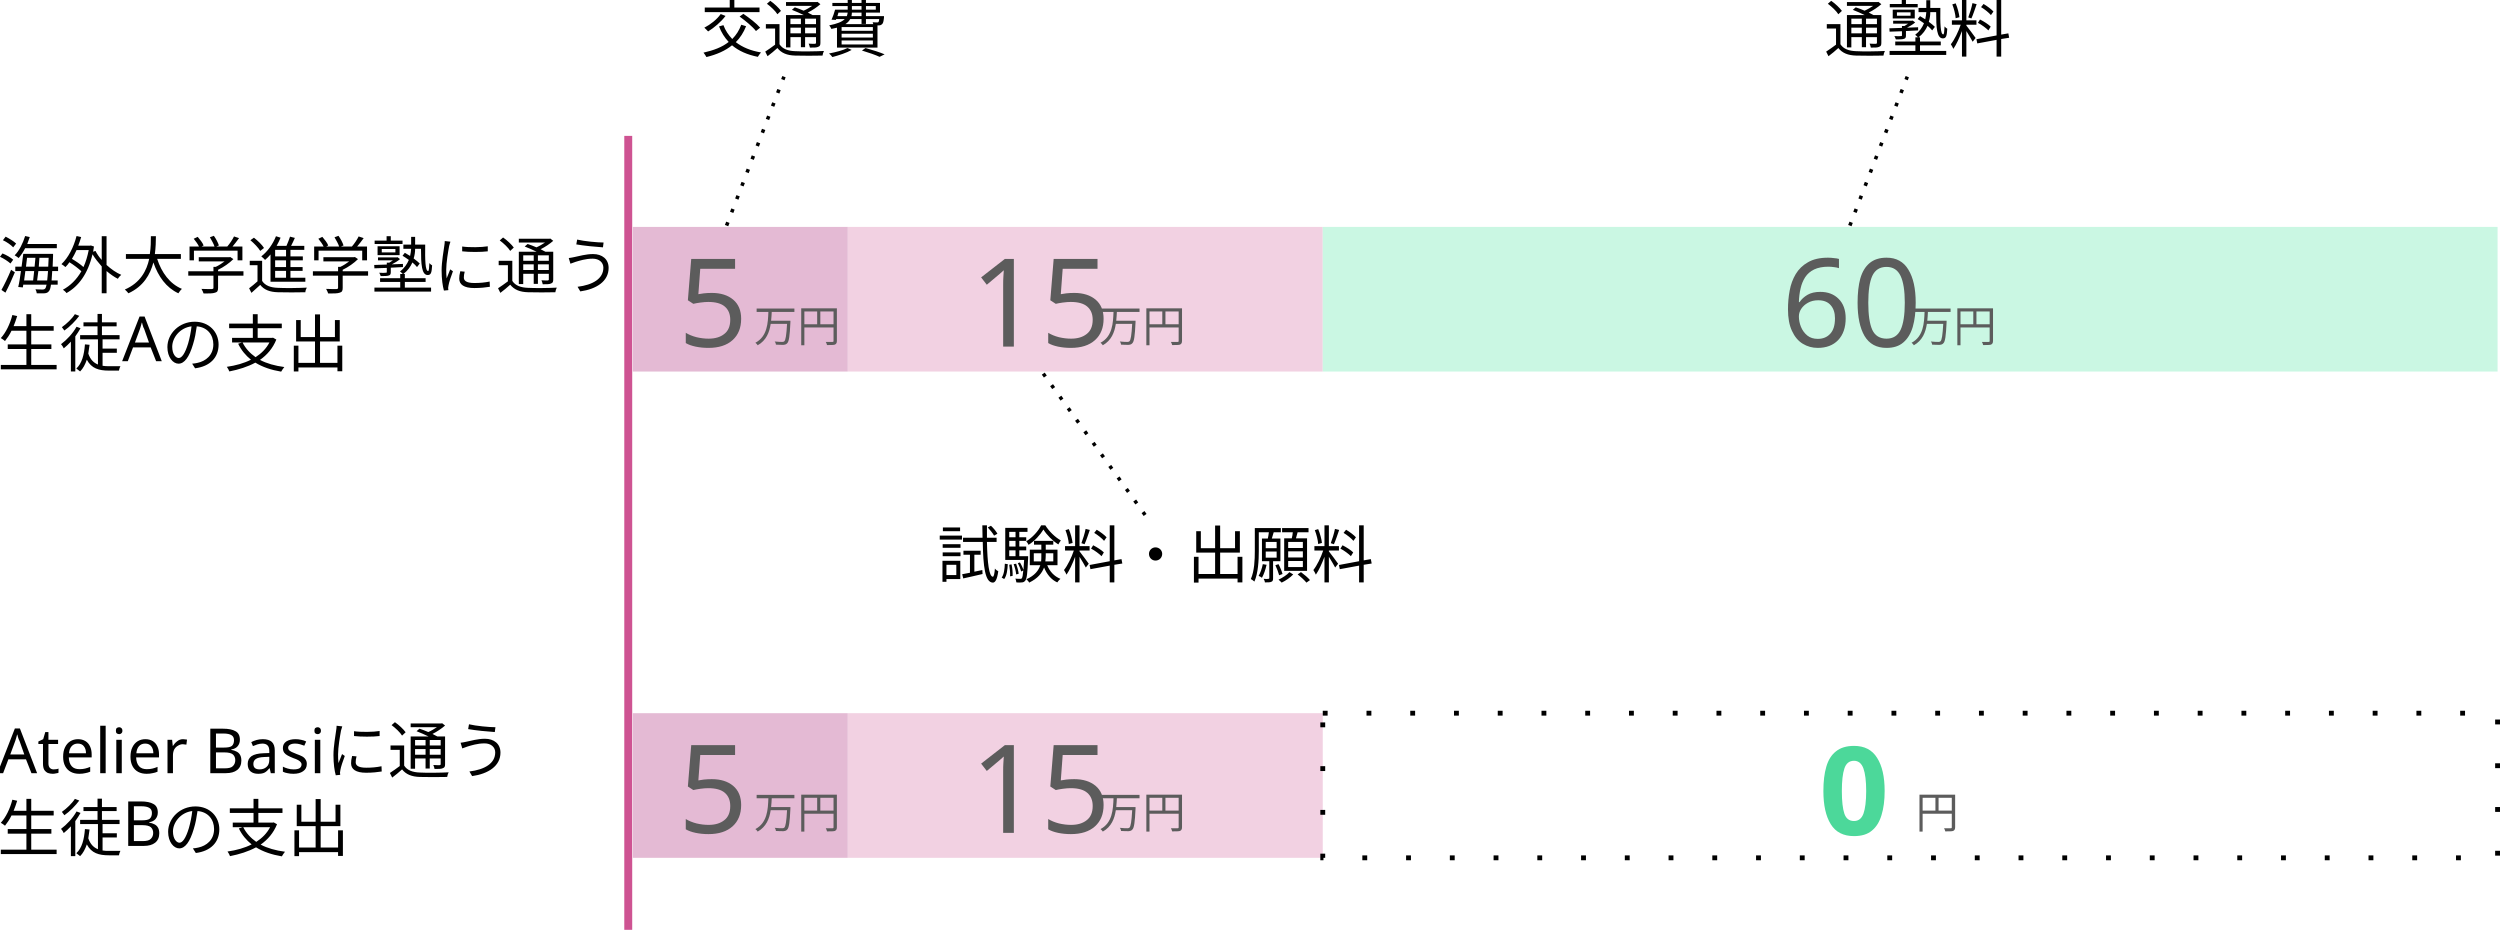
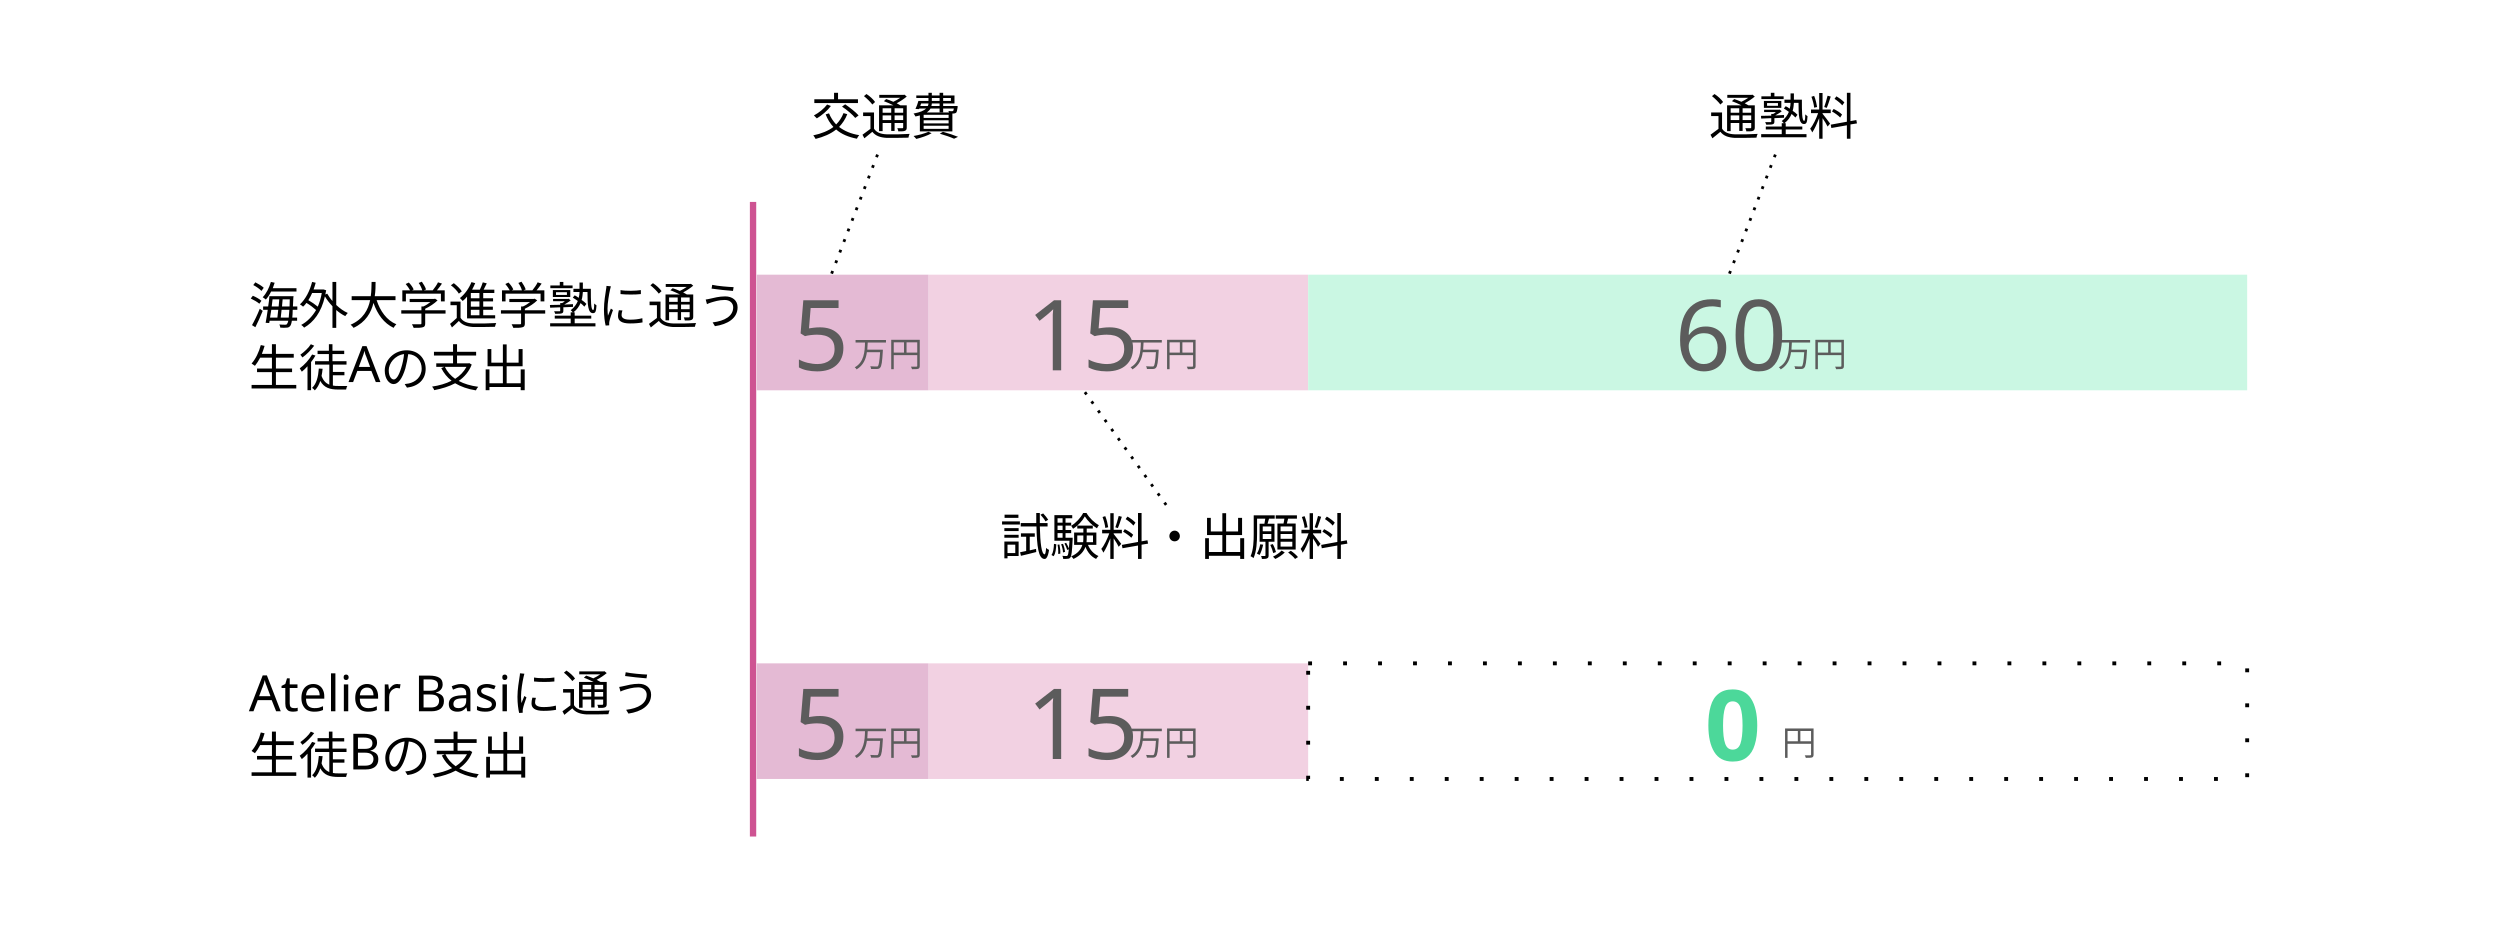
<svg xmlns="http://www.w3.org/2000/svg" width="186.185mm" height="69.247mm" viewBox="0 0 186.185 69.247" version="1.1" id="svg8">
  <defs id="defs2" />
  <g id="layer1" transform="translate(3.529299,-55.29417)">
-     <path style="fill:none;stroke:#ce5392;stroke-width:0.59;stroke-linecap:butt;stroke-linejoin:miter;stroke-miterlimit:4;stroke-dasharray:none;stroke-opacity:1" d="M 43.259,65.414 V 124.542" id="path10" />
-     <rect style="fill:#f2d1e2;fill-opacity:1;fill-rule:evenodd;stroke-width:0.23" id="rect12" width="35.375" height="10.772" x="59.607" y="72.193" />
-     <rect style="fill:#e4bad4;fill-opacity:1;fill-rule:evenodd;stroke-width:0.155" id="rect837" width="16.011" height="10.772" x="43.596" y="72.193" />
-     <rect style="fill:#caf7e3;fill-opacity:1;fill-rule:evenodd;stroke-width:0.362" id="rect839" width="87.493" height="10.772" x="94.982" y="72.193" />
-     <path style="fill:none;stroke:#000000;stroke-width:0.265;stroke-linecap:butt;stroke-linejoin:miter;stroke-miterlimit:4;stroke-dasharray:0.265, 0.794;stroke-dashoffset:0;stroke-opacity:1" d="M 50.581,72.096 54.857,61.004" id="path841" />
-     <text xml:space="preserve" style="font-style:normal;font-variant:normal;font-weight:normal;font-stretch:normal;font-size:4.643px;line-height:1.25;font-family:'Yu Gothic';-inkscape-font-specification:'Yu Gothic, Normal';font-variant-ligatures:normal;font-variant-caps:normal;font-variant-numeric:normal;font-variant-east-asian:normal;fill:#000000;fill-opacity:1;stroke:none;stroke-width:0.116" x="48.677" y="59.153" id="text845">
-       <tspan id="tspan843" x="48.677" y="59.153" style="font-style:normal;font-variant:normal;font-weight:normal;font-stretch:normal;font-size:4.643px;font-family:'Yu Gothic';-inkscape-font-specification:'Yu Gothic, Normal';font-variant-ligatures:normal;font-variant-caps:normal;font-variant-numeric:normal;font-variant-east-asian:normal;stroke-width:0.116">交通費</tspan>
+     <path style="fill:none;stroke:#ce5392;stroke-width:0.472;stroke-linecap:butt;stroke-linejoin:miter;stroke-miterlimit:4;stroke-dasharray:none;stroke-opacity:1" d="m 52.553,70.332 v 47.261" id="path10" />
+     <rect style="fill:#f2d1e2;fill-opacity:1;fill-rule:evenodd;stroke-width:0.184" id="rect12" width="28.275" height="8.61" x="65.619" y="75.751" />
+     <rect style="fill:#e4bad4;fill-opacity:1;fill-rule:evenodd;stroke-width:0.124" id="rect837" width="12.797" height="8.61" x="52.822" y="75.751" />
+     <rect style="fill:#caf7e3;fill-opacity:1;fill-rule:evenodd;stroke-width:0.29" id="rect839" width="69.933" height="8.61" x="93.894" y="75.751" />
+     <path style="fill:none;stroke:#000000;stroke-width:0.211;stroke-linecap:butt;stroke-linejoin:miter;stroke-miterlimit:4;stroke-dasharray:0.211, 0.634;stroke-dashoffset:0;stroke-opacity:1" d="m 58.405,75.673 3.418,-8.866" id="path841" />
+     <text xml:space="preserve" style="font-style:normal;font-variant:normal;font-weight:normal;font-stretch:normal;font-size:3.711px;line-height:1.25;font-family:'Yu Gothic';-inkscape-font-specification:'Yu Gothic, Normal';font-variant-ligatures:normal;font-variant-caps:normal;font-variant-numeric:normal;font-variant-east-asian:normal;fill:#000000;fill-opacity:1;stroke:none;stroke-width:0.093" x="56.883" y="65.328" id="text845">
+       <tspan id="tspan843" x="56.883" y="65.328" style="font-style:normal;font-variant:normal;font-weight:normal;font-stretch:normal;font-size:3.711px;font-family:'Yu Gothic';-inkscape-font-specification:'Yu Gothic, Normal';font-variant-ligatures:normal;font-variant-caps:normal;font-variant-numeric:normal;font-variant-east-asian:normal;stroke-width:0.093">交通費</tspan>
    </text>
-     <text xml:space="preserve" style="font-style:normal;font-variant:normal;font-weight:500;font-stretch:normal;font-size:9.145px;line-height:1.25;font-family:'Yu Gothic';-inkscape-font-specification:'Yu Gothic, Medium';font-variant-ligatures:normal;font-variant-caps:normal;font-variant-numeric:normal;font-variant-east-asian:normal;fill:#5c5c5c;fill-opacity:1;stroke:none;stroke-width:0.229" x="46.964" y="81.108" id="text849">
-       <tspan id="tspan847" x="46.964" y="81.108" style="font-style:normal;font-variant:normal;font-weight:500;font-stretch:normal;font-size:9.145px;font-family:'Yu Gothic';-inkscape-font-specification:'Yu Gothic, Medium';font-variant-ligatures:normal;font-variant-caps:normal;font-variant-numeric:normal;font-variant-east-asian:normal;fill:#5c5c5c;fill-opacity:1;stroke-width:0.229">5</tspan>
+     <text xml:space="preserve" style="font-style:normal;font-variant:normal;font-weight:500;font-stretch:normal;font-size:7.31px;line-height:1.25;font-family:'Yu Gothic';-inkscape-font-specification:'Yu Gothic, Medium';font-variant-ligatures:normal;font-variant-caps:normal;font-variant-numeric:normal;font-variant-east-asian:normal;fill:#5c5c5c;fill-opacity:1;stroke:none;stroke-width:0.183" x="55.514" y="82.876" id="text849">
+       <tspan id="tspan847" x="55.514" y="82.876" style="font-style:normal;font-variant:normal;font-weight:500;font-stretch:normal;font-size:7.31px;font-family:'Yu Gothic';-inkscape-font-specification:'Yu Gothic, Medium';font-variant-ligatures:normal;font-variant-caps:normal;font-variant-numeric:normal;font-variant-east-asian:normal;fill:#5c5c5c;fill-opacity:1;stroke-width:0.183">5</tspan>
    </text>
-     <text xml:space="preserve" style="font-style:normal;font-weight:normal;font-size:3.225px;line-height:1.25;font-family:sans-serif;fill:#5c5c5c;fill-opacity:1;stroke:none;stroke-width:0.081" x="52.617" y="80.746" id="text853">
-       <tspan id="tspan851" x="52.617" y="80.746" style="fill:#5c5c5c;fill-opacity:1;stroke-width:0.081">万円</tspan>
+     <text xml:space="preserve" style="font-style:normal;font-weight:normal;font-size:2.578px;line-height:1.25;font-family:sans-serif;fill:#5c5c5c;fill-opacity:1;stroke:none;stroke-width:0.064" x="60.032" y="82.587" id="text853">
+       <tspan id="tspan851" x="60.032" y="82.587" style="fill:#5c5c5c;fill-opacity:1;stroke-width:0.064">万円</tspan>
    </text>
-     <text xml:space="preserve" style="font-style:normal;font-variant:normal;font-weight:500;font-stretch:normal;font-size:9.145px;line-height:1.25;font-family:'Yu Gothic';-inkscape-font-specification:'Yu Gothic, Medium';font-variant-ligatures:normal;font-variant-caps:normal;font-variant-numeric:normal;font-variant-east-asian:normal;fill:#5c5c5c;fill-opacity:1;stroke:none;stroke-width:0.229" x="68.725" y="81.108" id="text857">
-       <tspan id="tspan855" x="68.725" y="81.108" style="font-style:normal;font-variant:normal;font-weight:500;font-stretch:normal;font-size:9.145px;font-family:'Yu Gothic';-inkscape-font-specification:'Yu Gothic, Medium';font-variant-ligatures:normal;font-variant-caps:normal;font-variant-numeric:normal;font-variant-east-asian:normal;fill:#5c5c5c;fill-opacity:1;stroke-width:0.229">15</tspan>
+     <text xml:space="preserve" style="font-style:normal;font-variant:normal;font-weight:500;font-stretch:normal;font-size:7.31px;line-height:1.25;font-family:'Yu Gothic';-inkscape-font-specification:'Yu Gothic, Medium';font-variant-ligatures:normal;font-variant-caps:normal;font-variant-numeric:normal;font-variant-east-asian:normal;fill:#5c5c5c;fill-opacity:1;stroke:none;stroke-width:0.183" x="72.907" y="82.876" id="text857">
+       <tspan id="tspan855" x="72.907" y="82.876" style="font-style:normal;font-variant:normal;font-weight:500;font-stretch:normal;font-size:7.31px;font-family:'Yu Gothic';-inkscape-font-specification:'Yu Gothic, Medium';font-variant-ligatures:normal;font-variant-caps:normal;font-variant-numeric:normal;font-variant-east-asian:normal;fill:#5c5c5c;fill-opacity:1;stroke-width:0.183">15</tspan>
    </text>
-     <text xml:space="preserve" style="font-style:normal;font-weight:normal;font-size:3.225px;line-height:1.25;font-family:sans-serif;fill:#5c5c5c;fill-opacity:1;stroke:none;stroke-width:0.081" x="78.32" y="80.746" id="text861">
-       <tspan id="tspan859" x="78.32" y="80.746" style="fill:#5c5c5c;fill-opacity:1;stroke-width:0.081">万円</tspan>
+     <text xml:space="preserve" style="font-style:normal;font-weight:normal;font-size:2.578px;line-height:1.25;font-family:sans-serif;fill:#5c5c5c;fill-opacity:1;stroke:none;stroke-width:0.064" x="80.576" y="82.587" id="text861">
+       <tspan id="tspan859" x="80.576" y="82.587" style="fill:#5c5c5c;fill-opacity:1;stroke-width:0.064">万円</tspan>
    </text>
-     <text xml:space="preserve" style="font-style:normal;font-variant:normal;font-weight:500;font-stretch:normal;font-size:9.145px;line-height:1.25;font-family:'Yu Gothic';-inkscape-font-specification:'Yu Gothic, Medium';font-variant-ligatures:normal;font-variant-caps:normal;font-variant-numeric:normal;font-variant-east-asian:normal;fill:#5c5c5c;fill-opacity:1;stroke:none;stroke-width:0.229" x="129.127" y="81.108" id="text865">
-       <tspan id="tspan863" x="129.127" y="81.108" style="font-style:normal;font-variant:normal;font-weight:500;font-stretch:normal;font-size:9.145px;font-family:'Yu Gothic';-inkscape-font-specification:'Yu Gothic, Medium';font-variant-ligatures:normal;font-variant-caps:normal;font-variant-numeric:normal;font-variant-east-asian:normal;fill:#5c5c5c;fill-opacity:1;stroke-width:0.229">60</tspan>
+     <text xml:space="preserve" style="font-style:normal;font-variant:normal;font-weight:500;font-stretch:normal;font-size:7.31px;line-height:1.25;font-family:'Yu Gothic';-inkscape-font-specification:'Yu Gothic, Medium';font-variant-ligatures:normal;font-variant-caps:normal;font-variant-numeric:normal;font-variant-east-asian:normal;fill:#5c5c5c;fill-opacity:1;stroke:none;stroke-width:0.183" x="121.187" y="82.876" id="text865">
+       <tspan id="tspan863" x="121.187" y="82.876" style="font-style:normal;font-variant:normal;font-weight:500;font-stretch:normal;font-size:7.31px;font-family:'Yu Gothic';-inkscape-font-specification:'Yu Gothic, Medium';font-variant-ligatures:normal;font-variant-caps:normal;font-variant-numeric:normal;font-variant-east-asian:normal;fill:#5c5c5c;fill-opacity:1;stroke-width:0.183">60</tspan>
    </text>
-     <text xml:space="preserve" style="font-style:normal;font-weight:normal;font-size:3.225px;line-height:1.25;font-family:sans-serif;fill:#5c5c5c;fill-opacity:1;stroke:none;stroke-width:0.081" x="138.723" y="80.746" id="text869">
-       <tspan id="tspan867" x="138.723" y="80.746" style="fill:#5c5c5c;fill-opacity:1;stroke-width:0.081">万円</tspan>
+     <text xml:space="preserve" style="font-style:normal;font-weight:normal;font-size:2.578px;line-height:1.25;font-family:sans-serif;fill:#5c5c5c;fill-opacity:1;stroke:none;stroke-width:0.064" x="128.856" y="82.587" id="text869">
+       <tspan id="tspan867" x="128.856" y="82.587" style="fill:#5c5c5c;fill-opacity:1;stroke-width:0.064">万円</tspan>
    </text>
-     <path style="fill:none;stroke:#000000;stroke-width:0.265;stroke-linecap:butt;stroke-linejoin:miter;stroke-miterlimit:4;stroke-dasharray:0.265, 0.794;stroke-dashoffset:0;stroke-opacity:1" d="M 81.751,93.645 74.167,83.121" id="path871" />
-     <text xml:space="preserve" style="font-style:normal;font-variant:normal;font-weight:normal;font-stretch:normal;font-size:4.643px;line-height:1.25;font-family:'Yu Gothic';-inkscape-font-specification:'Yu Gothic, Normal';font-variant-ligatures:normal;font-variant-caps:normal;font-variant-numeric:normal;font-variant-east-asian:normal;fill:#000000;fill-opacity:1;stroke:none;stroke-width:0.116" x="66.284" y="98.308" id="text875">
-       <tspan id="tspan873" x="66.284" y="98.308" style="font-style:normal;font-variant:normal;font-weight:normal;font-stretch:normal;font-size:4.643px;font-family:'Yu Gothic';-inkscape-font-specification:'Yu Gothic, Normal';font-variant-ligatures:normal;font-variant-caps:normal;font-variant-numeric:normal;font-variant-east-asian:normal;stroke-width:0.116">試験料・出願料</tspan>
+     <path style="fill:none;stroke:#000000;stroke-width:0.211;stroke-linecap:butt;stroke-linejoin:miter;stroke-miterlimit:4;stroke-dasharray:0.211, 0.634;stroke-dashoffset:0;stroke-opacity:1" d="M 83.319,92.897 77.257,84.485" id="path871" />
+     <text xml:space="preserve" style="font-style:normal;font-variant:normal;font-weight:normal;font-stretch:normal;font-size:3.711px;line-height:1.25;font-family:'Yu Gothic';-inkscape-font-specification:'Yu Gothic, Normal';font-variant-ligatures:normal;font-variant-caps:normal;font-variant-numeric:normal;font-variant-east-asian:normal;fill:#000000;fill-opacity:1;stroke:none;stroke-width:0.093" x="70.956" y="96.624" id="text875">
+       <tspan id="tspan873" x="70.956" y="96.624" style="font-style:normal;font-variant:normal;font-weight:normal;font-stretch:normal;font-size:3.711px;font-family:'Yu Gothic';-inkscape-font-specification:'Yu Gothic, Normal';font-variant-ligatures:normal;font-variant-caps:normal;font-variant-numeric:normal;font-variant-east-asian:normal;stroke-width:0.093">試験料・出願料</tspan>
    </text>
-     <path style="fill:none;stroke:#000000;stroke-width:0.265;stroke-linecap:butt;stroke-linejoin:miter;stroke-miterlimit:4;stroke-dasharray:0.265, 0.794;stroke-dashoffset:0;stroke-opacity:1" d="m 134.236,72.096 4.276,-11.092" id="path877" />
-     <text xml:space="preserve" style="font-style:normal;font-variant:normal;font-weight:normal;font-stretch:normal;font-size:4.643px;line-height:1.25;font-family:'Yu Gothic';-inkscape-font-specification:'Yu Gothic, Normal';font-variant-ligatures:normal;font-variant-caps:normal;font-variant-numeric:normal;font-variant-east-asian:normal;fill:#000000;fill-opacity:1;stroke:none;stroke-width:0.116" x="132.333" y="59.153" id="text881">
-       <tspan id="tspan879" x="132.333" y="59.153" style="font-style:normal;font-variant:normal;font-weight:normal;font-stretch:normal;font-size:4.643px;font-family:'Yu Gothic';-inkscape-font-specification:'Yu Gothic, Normal';font-variant-ligatures:normal;font-variant-caps:normal;font-variant-numeric:normal;font-variant-east-asian:normal;stroke-width:0.116">通塾料</tspan>
+     <path style="fill:none;stroke:#000000;stroke-width:0.211;stroke-linecap:butt;stroke-linejoin:miter;stroke-miterlimit:4;stroke-dasharray:0.211, 0.634;stroke-dashoffset:0;stroke-opacity:1" d="m 125.27,75.673 3.418,-8.866" id="path877" />
+     <text xml:space="preserve" style="font-style:normal;font-variant:normal;font-weight:normal;font-stretch:normal;font-size:3.711px;line-height:1.25;font-family:'Yu Gothic';-inkscape-font-specification:'Yu Gothic, Normal';font-variant-ligatures:normal;font-variant-caps:normal;font-variant-numeric:normal;font-variant-east-asian:normal;fill:#000000;fill-opacity:1;stroke:none;stroke-width:0.093" x="123.749" y="65.328" id="text881">
+       <tspan id="tspan879" x="123.749" y="65.328" style="font-style:normal;font-variant:normal;font-weight:normal;font-stretch:normal;font-size:3.711px;font-family:'Yu Gothic';-inkscape-font-specification:'Yu Gothic, Normal';font-variant-ligatures:normal;font-variant-caps:normal;font-variant-numeric:normal;font-variant-east-asian:normal;stroke-width:0.093">通塾料</tspan>
    </text>
-     <rect style="fill:#f2d1e2;fill-opacity:1;fill-rule:evenodd;stroke-width:0.23" id="rect962" width="35.375" height="10.772" x="59.607" y="108.408" />
-     <rect style="fill:#e4bad4;fill-opacity:1;fill-rule:evenodd;stroke-width:0.155" id="rect964" width="16.011" height="10.772" x="43.596" y="108.408" />
-     <rect style="fill:none;fill-opacity:1;fill-rule:evenodd;stroke:#000000;stroke-width:0.362;stroke-miterlimit:4;stroke-dasharray:0.362, 2.896;stroke-dashoffset:0;stroke-opacity:1" id="rect966" width="87.493" height="10.772" x="94.982" y="108.408" />
-     <text xml:space="preserve" style="font-style:normal;font-variant:normal;font-weight:500;font-stretch:normal;font-size:9.145px;line-height:1.25;font-family:'Yu Gothic';-inkscape-font-specification:'Yu Gothic, Medium';font-variant-ligatures:normal;font-variant-caps:normal;font-variant-numeric:normal;font-variant-east-asian:normal;fill:#5c5c5c;fill-opacity:1;stroke:none;stroke-width:0.229" x="46.964" y="117.323" id="text976">
-       <tspan id="tspan974" x="46.964" y="117.323" style="font-style:normal;font-variant:normal;font-weight:500;font-stretch:normal;font-size:9.145px;font-family:'Yu Gothic';-inkscape-font-specification:'Yu Gothic, Medium';font-variant-ligatures:normal;font-variant-caps:normal;font-variant-numeric:normal;font-variant-east-asian:normal;fill:#5c5c5c;fill-opacity:1;stroke-width:0.229">5</tspan>
+     <rect style="fill:#f2d1e2;fill-opacity:1;fill-rule:evenodd;stroke-width:0.184" id="rect962" width="28.275" height="8.61" x="65.619" y="104.697" />
+     <rect style="fill:#e4bad4;fill-opacity:1;fill-rule:evenodd;stroke-width:0.124" id="rect964" width="12.797" height="8.61" x="52.822" y="104.697" />
+     <rect style="fill:none;fill-opacity:1;fill-rule:evenodd;stroke:#000000;stroke-width:0.289;stroke-miterlimit:4;stroke-dasharray:0.289, 2.315;stroke-dashoffset:0;stroke-opacity:1" id="rect966" width="69.933" height="8.61" x="93.894" y="104.697" />
+     <text xml:space="preserve" style="font-style:normal;font-variant:normal;font-weight:500;font-stretch:normal;font-size:7.31px;line-height:1.25;font-family:'Yu Gothic';-inkscape-font-specification:'Yu Gothic, Medium';font-variant-ligatures:normal;font-variant-caps:normal;font-variant-numeric:normal;font-variant-east-asian:normal;fill:#5c5c5c;fill-opacity:1;stroke:none;stroke-width:0.183" x="55.514" y="111.823" id="text976">
+       <tspan id="tspan974" x="55.514" y="111.823" style="font-style:normal;font-variant:normal;font-weight:500;font-stretch:normal;font-size:7.31px;font-family:'Yu Gothic';-inkscape-font-specification:'Yu Gothic, Medium';font-variant-ligatures:normal;font-variant-caps:normal;font-variant-numeric:normal;font-variant-east-asian:normal;fill:#5c5c5c;fill-opacity:1;stroke-width:0.183">5</tspan>
    </text>
-     <text xml:space="preserve" style="font-style:normal;font-weight:normal;font-size:3.225px;line-height:1.25;font-family:sans-serif;fill:#5c5c5c;fill-opacity:1;stroke:none;stroke-width:0.081" x="52.617" y="116.961" id="text980">
-       <tspan id="tspan978" x="52.617" y="116.961" style="fill:#5c5c5c;fill-opacity:1;stroke-width:0.081">万円</tspan>
+     <text xml:space="preserve" style="font-style:normal;font-weight:normal;font-size:2.578px;line-height:1.25;font-family:sans-serif;fill:#5c5c5c;fill-opacity:1;stroke:none;stroke-width:0.064" x="60.032" y="111.533" id="text980">
+       <tspan id="tspan978" x="60.032" y="111.533" style="fill:#5c5c5c;fill-opacity:1;stroke-width:0.064">万円</tspan>
    </text>
-     <text xml:space="preserve" style="font-style:normal;font-variant:normal;font-weight:500;font-stretch:normal;font-size:9.145px;line-height:1.25;font-family:'Yu Gothic';-inkscape-font-specification:'Yu Gothic, Medium';font-variant-ligatures:normal;font-variant-caps:normal;font-variant-numeric:normal;font-variant-east-asian:normal;fill:#5c5c5c;fill-opacity:1;stroke:none;stroke-width:0.229" x="68.725" y="117.323" id="text984">
-       <tspan id="tspan982" x="68.725" y="117.323" style="font-style:normal;font-variant:normal;font-weight:500;font-stretch:normal;font-size:9.145px;font-family:'Yu Gothic';-inkscape-font-specification:'Yu Gothic, Medium';font-variant-ligatures:normal;font-variant-caps:normal;font-variant-numeric:normal;font-variant-east-asian:normal;fill:#5c5c5c;fill-opacity:1;stroke-width:0.229">15</tspan>
+     <text xml:space="preserve" style="font-style:normal;font-variant:normal;font-weight:500;font-stretch:normal;font-size:7.31px;line-height:1.25;font-family:'Yu Gothic';-inkscape-font-specification:'Yu Gothic, Medium';font-variant-ligatures:normal;font-variant-caps:normal;font-variant-numeric:normal;font-variant-east-asian:normal;fill:#5c5c5c;fill-opacity:1;stroke:none;stroke-width:0.183" x="72.907" y="111.823" id="text984">
+       <tspan id="tspan982" x="72.907" y="111.823" style="font-style:normal;font-variant:normal;font-weight:500;font-stretch:normal;font-size:7.31px;font-family:'Yu Gothic';-inkscape-font-specification:'Yu Gothic, Medium';font-variant-ligatures:normal;font-variant-caps:normal;font-variant-numeric:normal;font-variant-east-asian:normal;fill:#5c5c5c;fill-opacity:1;stroke-width:0.183">15</tspan>
    </text>
-     <text xml:space="preserve" style="font-style:normal;font-weight:normal;font-size:3.225px;line-height:1.25;font-family:sans-serif;fill:#5c5c5c;fill-opacity:1;stroke:none;stroke-width:0.081" x="78.32" y="116.961" id="text988">
-       <tspan id="tspan986" x="78.32" y="116.961" style="fill:#5c5c5c;fill-opacity:1;stroke-width:0.081">万円</tspan>
+     <text xml:space="preserve" style="font-style:normal;font-weight:normal;font-size:2.578px;line-height:1.25;font-family:sans-serif;fill:#5c5c5c;fill-opacity:1;stroke:none;stroke-width:0.064" x="80.576" y="111.533" id="text988">
+       <tspan id="tspan986" x="80.576" y="111.533" style="fill:#5c5c5c;fill-opacity:1;stroke-width:0.064">万円</tspan>
    </text>
-     <text xml:space="preserve" style="font-style:normal;font-variant:normal;font-weight:bold;font-stretch:normal;font-size:9.145px;line-height:1.25;font-family:'Yu Gothic';-inkscape-font-specification:'Yu Gothic, Bold';font-variant-ligatures:normal;font-variant-caps:normal;font-variant-numeric:normal;font-variant-east-asian:normal;fill:#4cd89a;fill-opacity:1;stroke:none;stroke-width:0.229" x="131.938" y="117.465" id="text1012">
-       <tspan id="tspan1010" x="131.938" y="117.465" style="font-style:normal;font-variant:normal;font-weight:bold;font-stretch:normal;font-size:9.145px;font-family:'Yu Gothic';-inkscape-font-specification:'Yu Gothic, Bold';font-variant-ligatures:normal;font-variant-caps:normal;font-variant-numeric:normal;font-variant-east-asian:normal;fill:#4cd89a;fill-opacity:1;stroke-width:0.229">0</tspan>
+     <text xml:space="preserve" style="font-style:normal;font-variant:normal;font-weight:bold;font-stretch:normal;font-size:7.31px;line-height:1.25;font-family:'Yu Gothic';-inkscape-font-specification:'Yu Gothic, Bold';font-variant-ligatures:normal;font-variant-caps:normal;font-variant-numeric:normal;font-variant-east-asian:normal;fill:#4cd89a;fill-opacity:1;stroke:none;stroke-width:0.183" x="123.433" y="111.936" id="text1012">
+       <tspan id="tspan1010" x="123.433" y="111.936" style="font-style:normal;font-variant:normal;font-weight:bold;font-stretch:normal;font-size:7.31px;font-family:'Yu Gothic';-inkscape-font-specification:'Yu Gothic, Bold';font-variant-ligatures:normal;font-variant-caps:normal;font-variant-numeric:normal;font-variant-east-asian:normal;fill:#4cd89a;fill-opacity:1;stroke-width:0.183">0</tspan>
    </text>
-     <text xml:space="preserve" style="font-style:normal;font-weight:normal;font-size:3.225px;line-height:1.25;font-family:sans-serif;fill:#5c5c5c;fill-opacity:1;stroke:none;stroke-width:0.081" x="139.124" y="116.961" id="text1016">
-       <tspan id="tspan1014" x="139.124" y="116.961" style="fill:#5c5c5c;fill-opacity:1;stroke-width:0.081">円</tspan>
+     <text xml:space="preserve" style="font-style:normal;font-weight:normal;font-size:2.578px;line-height:1.25;font-family:sans-serif;fill:#5c5c5c;fill-opacity:1;stroke:none;stroke-width:0.064" x="129.177" y="111.533" id="text1016">
+       <tspan id="tspan1014" x="129.177" y="111.533" style="fill:#5c5c5c;fill-opacity:1;stroke-width:0.064">円</tspan>
    </text>
-     <text xml:space="preserve" style="font-style:normal;font-variant:normal;font-weight:normal;font-stretch:normal;font-size:4.643px;line-height:1.25;font-family:'Yu Gothic';-inkscape-font-specification:'Yu Gothic, Normal';font-variant-ligatures:normal;font-variant-caps:normal;font-variant-numeric:normal;font-variant-east-asian:normal;fill:#000000;fill-opacity:1;stroke:none;stroke-width:0.116" x="-3.72" y="76.776" id="text1020">
-       <tspan id="tspan1018" x="-3.72" y="76.776" style="font-style:normal;font-variant:normal;font-weight:normal;font-stretch:normal;font-size:4.643px;font-family:'Yu Gothic';-inkscape-font-specification:'Yu Gothic, Normal';font-variant-ligatures:normal;font-variant-caps:normal;font-variant-numeric:normal;font-variant-east-asian:normal;stroke-width:0.116">海外大学進学塾に通う</tspan>
-       <tspan x="-3.72" y="82.58" style="font-style:normal;font-variant:normal;font-weight:normal;font-stretch:normal;font-size:4.643px;font-family:'Yu Gothic';-inkscape-font-specification:'Yu Gothic, Normal';font-variant-ligatures:normal;font-variant-caps:normal;font-variant-numeric:normal;font-variant-east-asian:normal;stroke-width:0.116" id="tspan1022">生徒Aの支出</tspan>
+     <text xml:space="preserve" style="font-style:normal;font-variant:normal;font-weight:normal;font-stretch:normal;font-size:3.711px;line-height:1.25;font-family:'Yu Gothic';-inkscape-font-specification:'Yu Gothic, Normal';font-variant-ligatures:normal;font-variant-caps:normal;font-variant-numeric:normal;font-variant-east-asian:normal;fill:#000000;fill-opacity:1;stroke:none;stroke-width:0.093" x="15.002" y="79.414" id="text1020">
+       <tspan id="tspan1018" x="15.002" y="79.414" style="font-style:normal;font-variant:normal;font-weight:normal;font-stretch:normal;font-size:3.711px;font-family:'Yu Gothic';-inkscape-font-specification:'Yu Gothic, Normal';font-variant-ligatures:normal;font-variant-caps:normal;font-variant-numeric:normal;font-variant-east-asian:normal;stroke-width:0.093">海外大学進学塾に通う</tspan>
+       <tspan x="15.002" y="84.053" style="font-style:normal;font-variant:normal;font-weight:normal;font-stretch:normal;font-size:3.711px;font-family:'Yu Gothic';-inkscape-font-specification:'Yu Gothic, Normal';font-variant-ligatures:normal;font-variant-caps:normal;font-variant-numeric:normal;font-variant-east-asian:normal;stroke-width:0.093" id="tspan1022">生徒Aの支出</tspan>
    </text>
-     <text xml:space="preserve" style="font-style:normal;font-variant:normal;font-weight:normal;font-stretch:normal;font-size:4.643px;line-height:1.25;font-family:'Yu Gothic';-inkscape-font-specification:'Yu Gothic, Normal';font-variant-ligatures:normal;font-variant-caps:normal;font-variant-numeric:normal;font-variant-east-asian:normal;fill:#000000;fill-opacity:1;stroke:none;stroke-width:0.116" x="-3.72" y="112.873" id="text1028">
-       <tspan id="tspan1024" x="-3.72" y="112.873" style="font-style:normal;font-variant:normal;font-weight:normal;font-stretch:normal;font-size:4.643px;font-family:'Yu Gothic';-inkscape-font-specification:'Yu Gothic, Normal';font-variant-ligatures:normal;font-variant-caps:normal;font-variant-numeric:normal;font-variant-east-asian:normal;stroke-width:0.116">Atelier Basiに通う</tspan>
-       <tspan x="-3.72" y="118.677" style="font-style:normal;font-variant:normal;font-weight:normal;font-stretch:normal;font-size:4.643px;font-family:'Yu Gothic';-inkscape-font-specification:'Yu Gothic, Normal';font-variant-ligatures:normal;font-variant-caps:normal;font-variant-numeric:normal;font-variant-east-asian:normal;stroke-width:0.116" id="tspan1026">生徒Bの支出</tspan>
+     <text xml:space="preserve" style="font-style:normal;font-variant:normal;font-weight:normal;font-stretch:normal;font-size:3.711px;line-height:1.25;font-family:'Yu Gothic';-inkscape-font-specification:'Yu Gothic, Normal';font-variant-ligatures:normal;font-variant-caps:normal;font-variant-numeric:normal;font-variant-east-asian:normal;fill:#000000;fill-opacity:1;stroke:none;stroke-width:0.093" x="15.002" y="108.266" id="text1028">
+       <tspan id="tspan1024" x="15.002" y="108.266" style="font-style:normal;font-variant:normal;font-weight:normal;font-stretch:normal;font-size:3.711px;font-family:'Yu Gothic';-inkscape-font-specification:'Yu Gothic, Normal';font-variant-ligatures:normal;font-variant-caps:normal;font-variant-numeric:normal;font-variant-east-asian:normal;stroke-width:0.093">Atelier Basiに通う</tspan>
+       <tspan x="15.002" y="112.905" style="font-style:normal;font-variant:normal;font-weight:normal;font-stretch:normal;font-size:3.711px;font-family:'Yu Gothic';-inkscape-font-specification:'Yu Gothic, Normal';font-variant-ligatures:normal;font-variant-caps:normal;font-variant-numeric:normal;font-variant-east-asian:normal;stroke-width:0.093" id="tspan1026">生徒Bの支出</tspan>
    </text>
  </g>
</svg>
